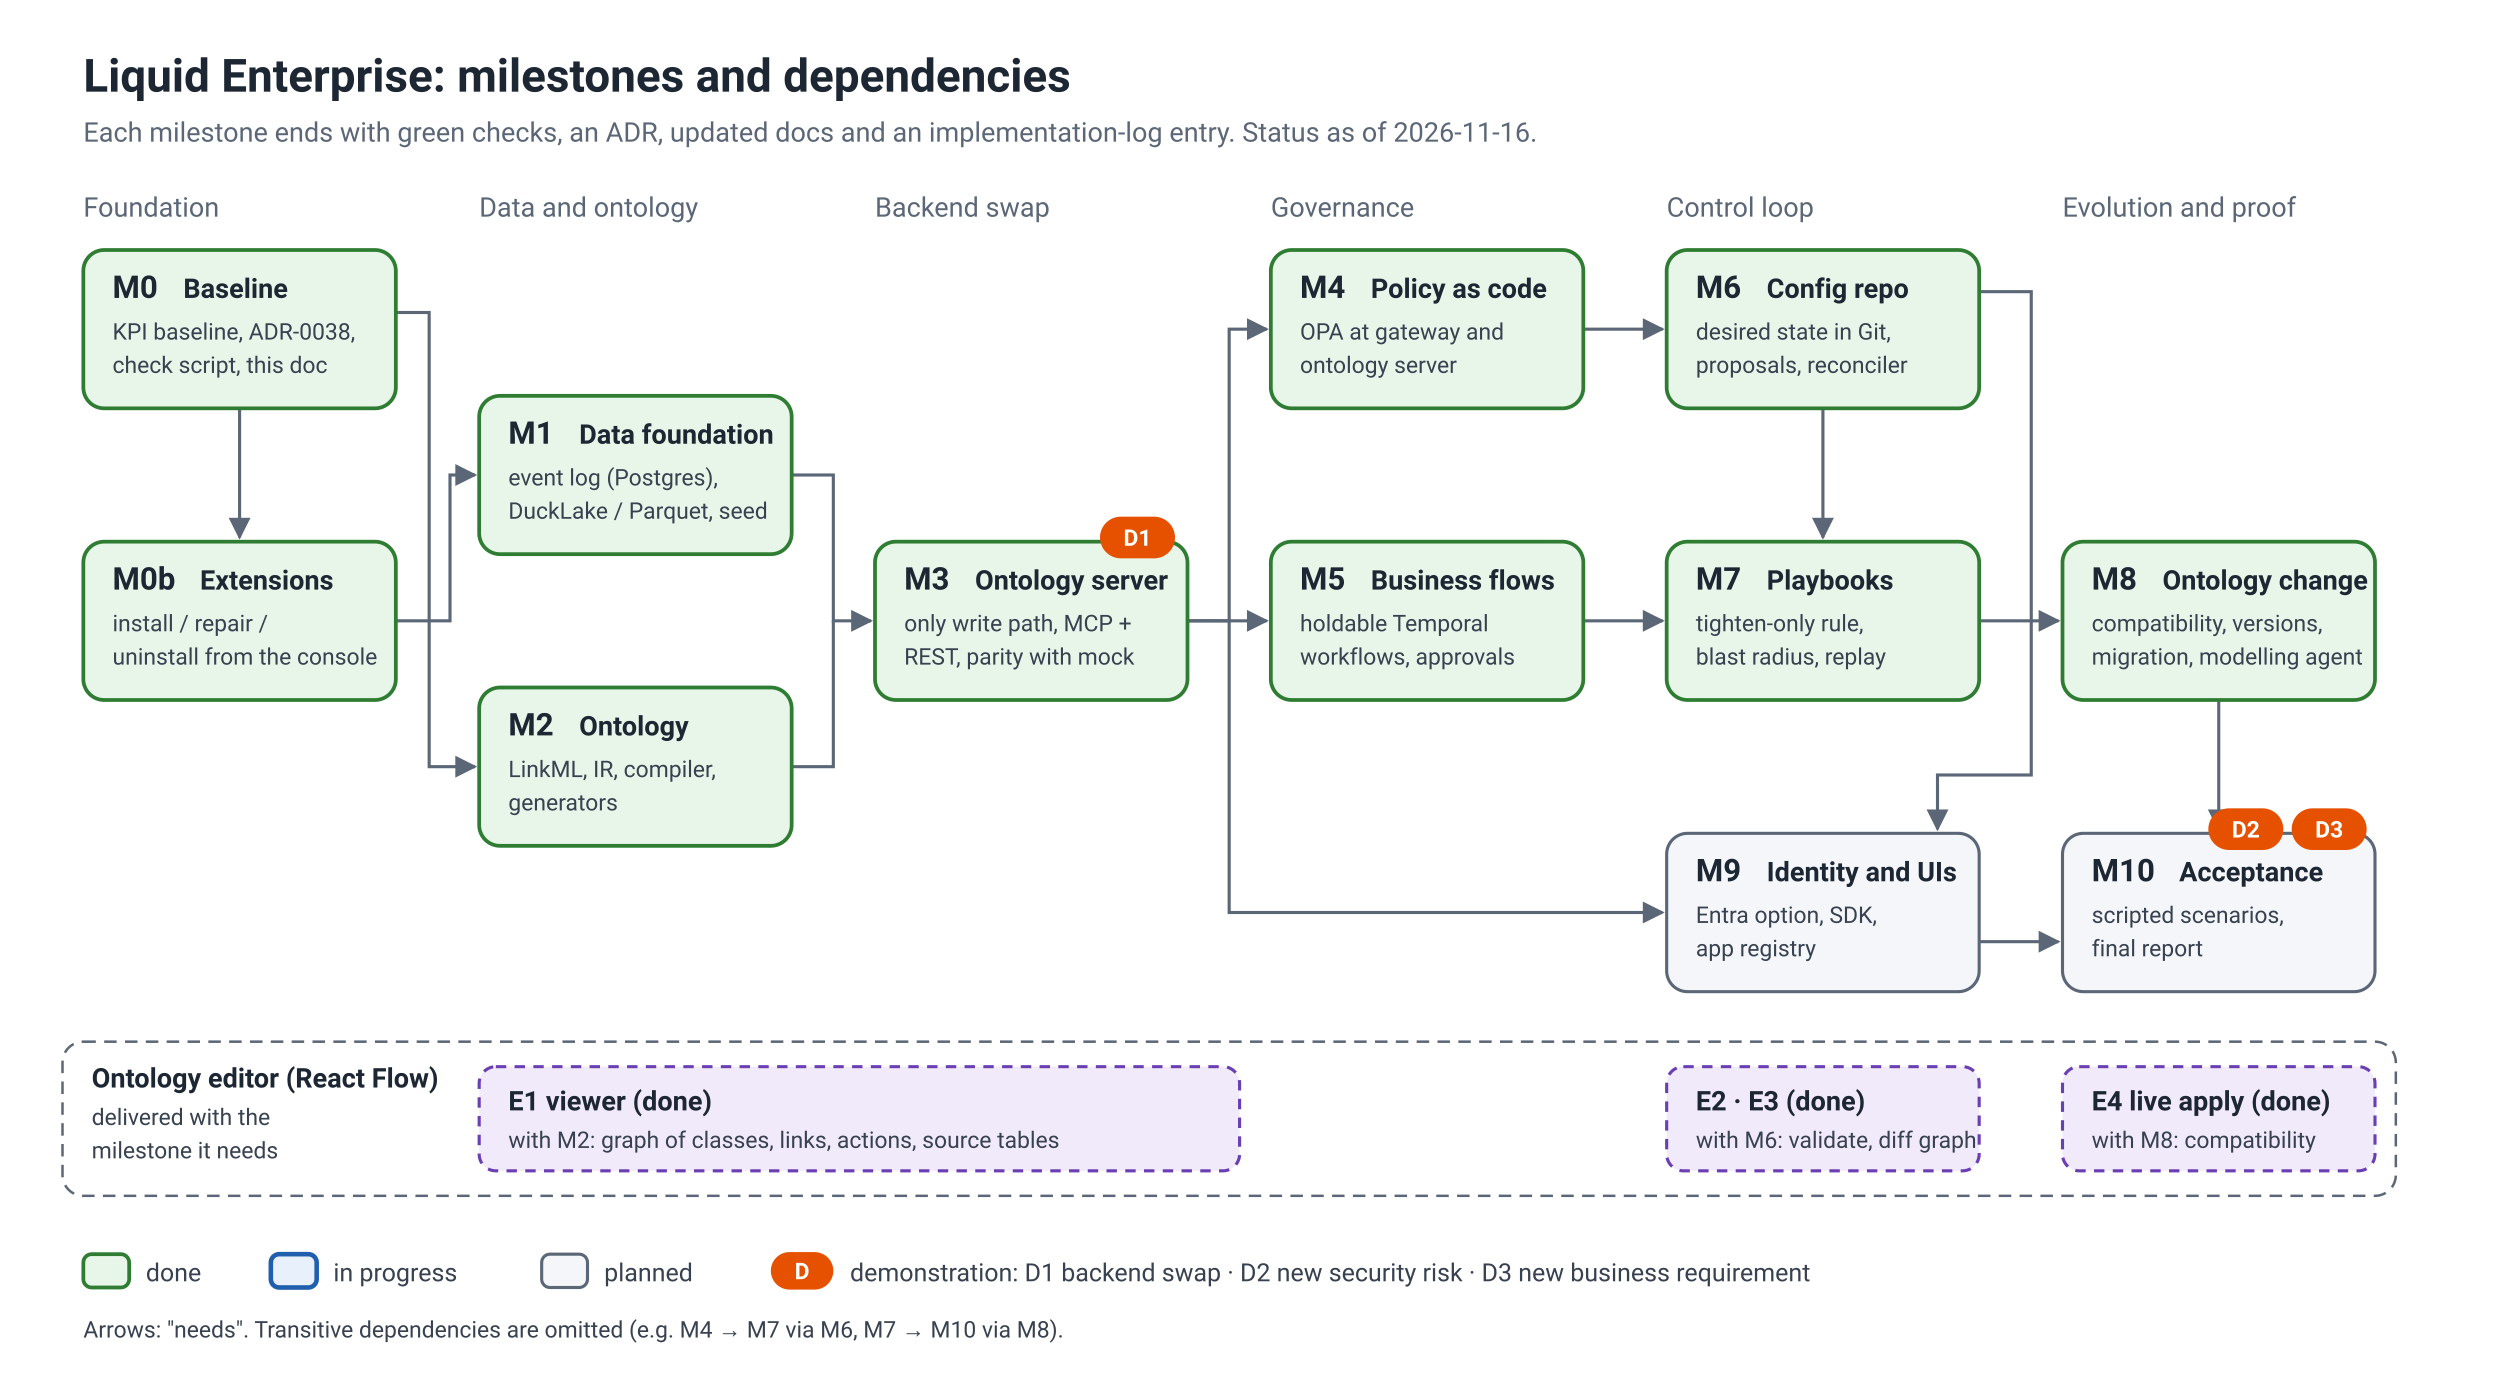
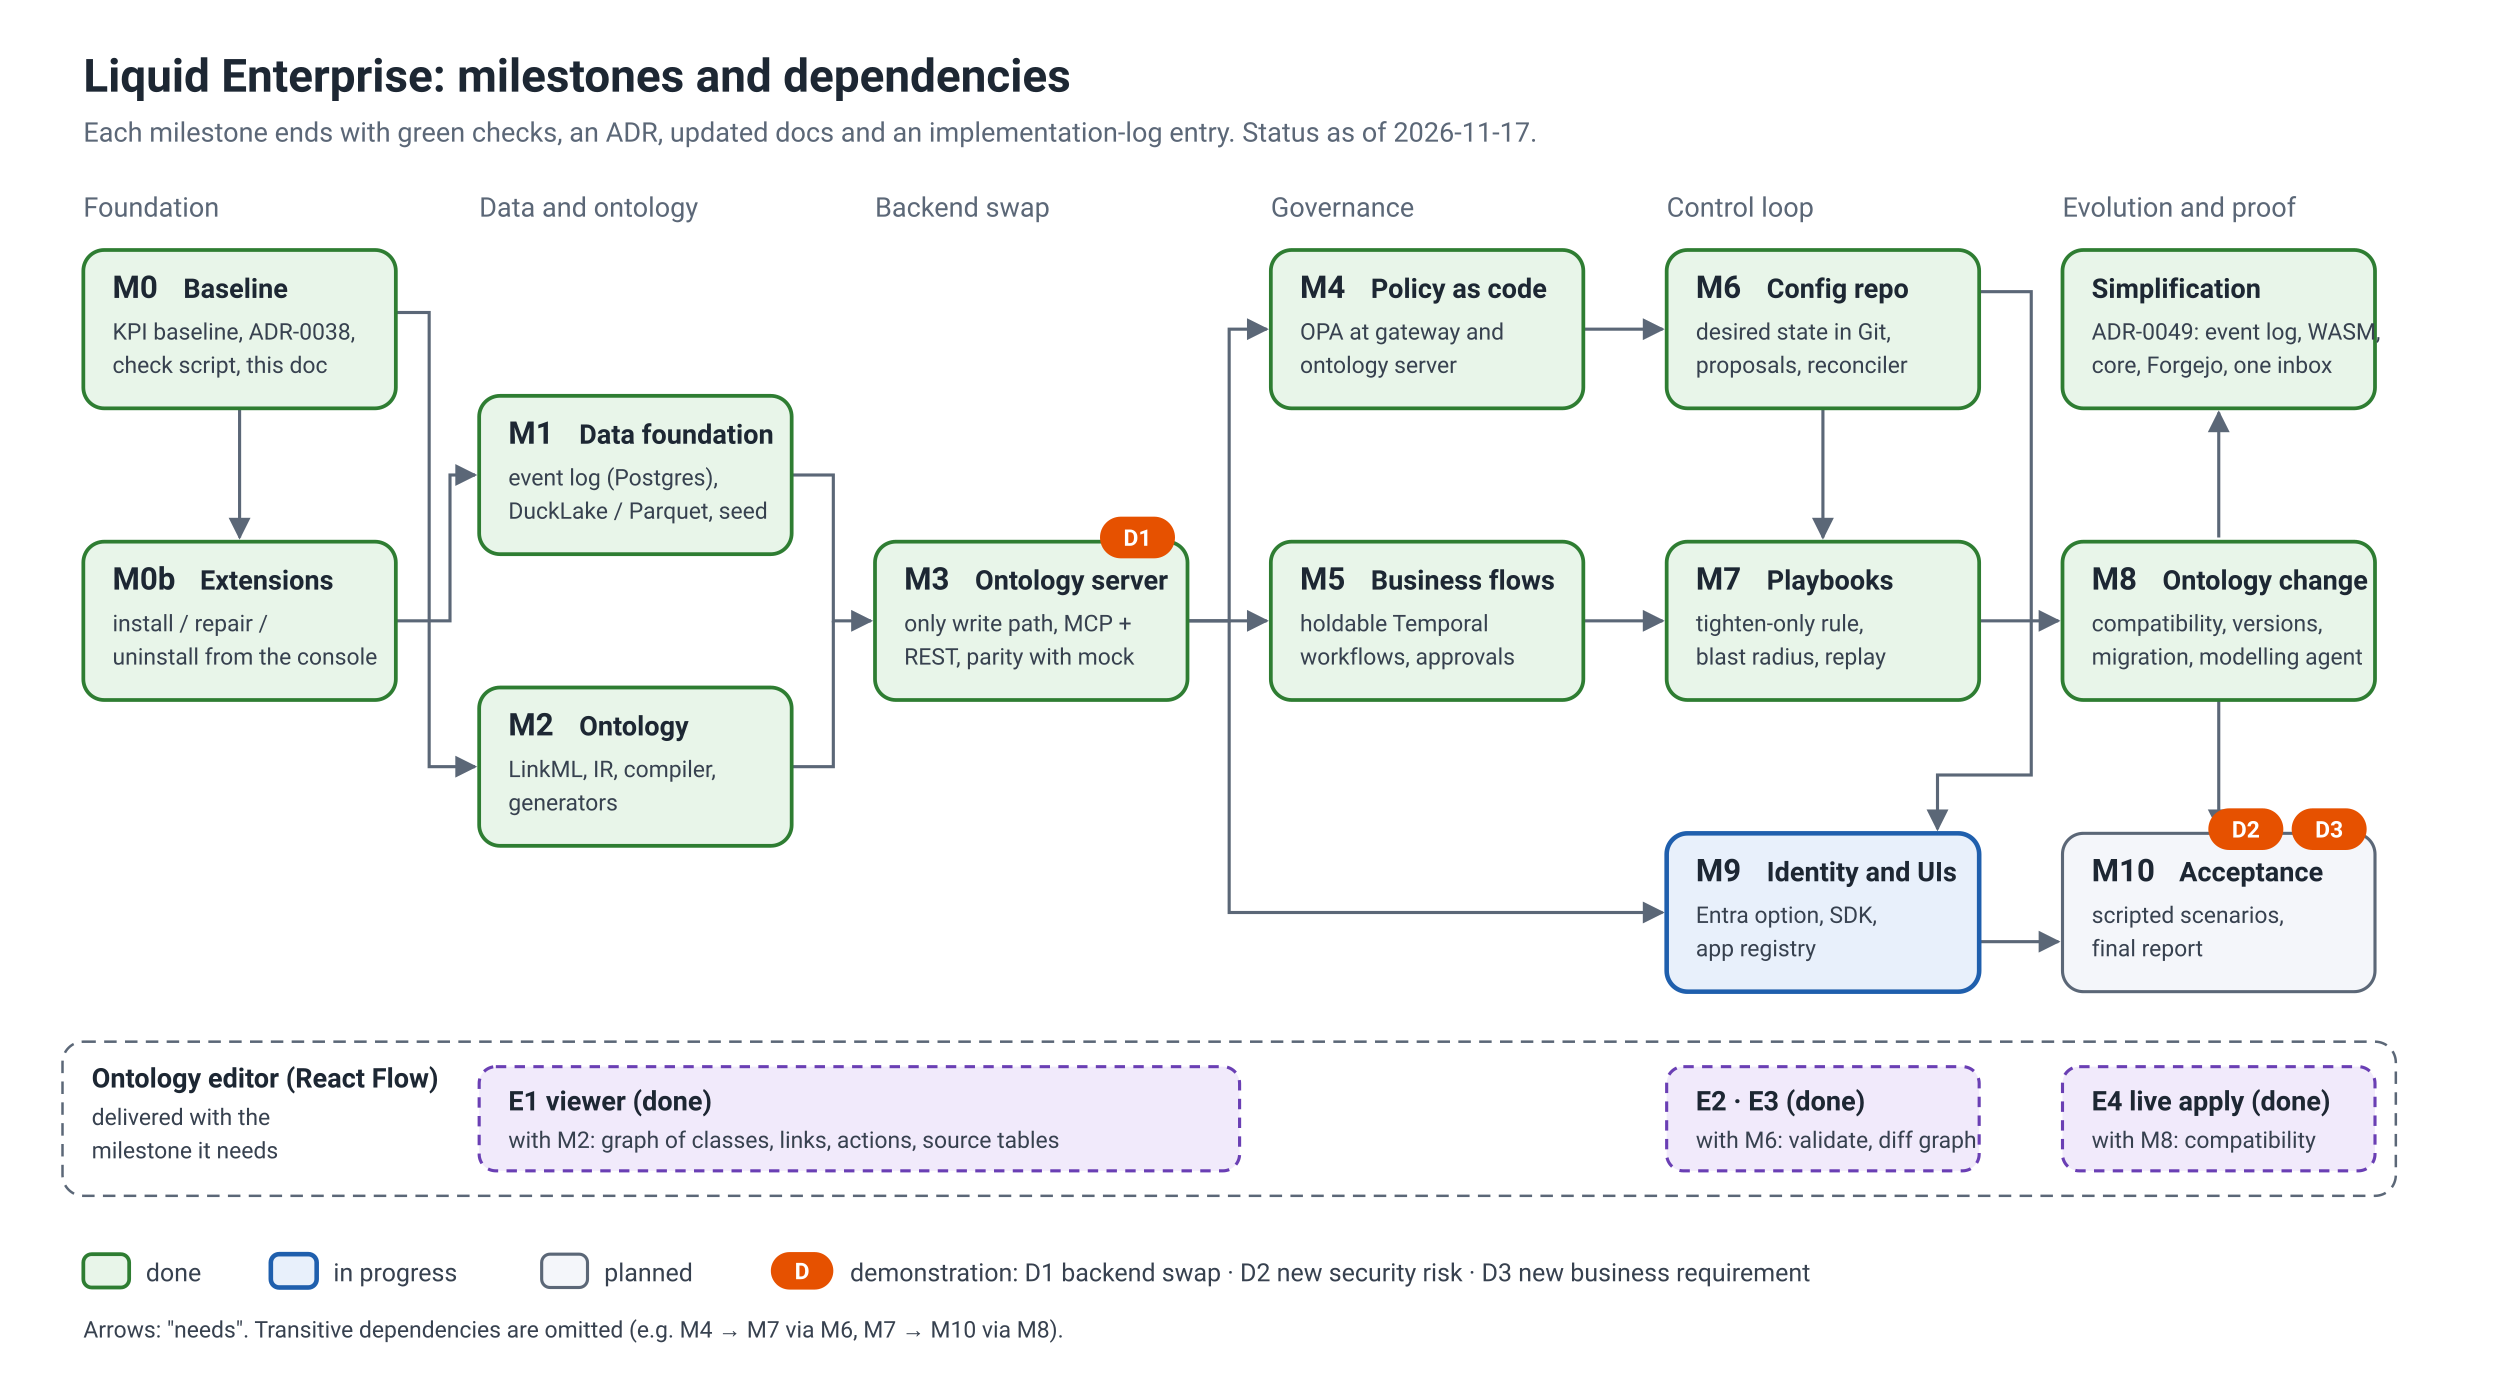
<svg xmlns="http://www.w3.org/2000/svg" width="1200" height="660" viewBox="0 0 1200 660" font-family="Roboto, 'Segoe UI', Arial, sans-serif">
  <style>
    .t { font-size: 22px; font-weight: 600; fill: #1d2733; }
    .st { font-size: 13px; fill: #5b6777; }
    .id { font-size: 15px; font-weight: 700; fill: #1d2733; }
    .h { font-size: 13px; font-weight: 600; fill: #1d2733; }
    .d { font-size: 11px; fill: #37414f; }
    .lg { font-size: 12px; fill: #37414f; }
    .bn { font-size: 11px; font-weight: 700; fill: #ffffff; text-anchor: middle; }
    .ln { fill: none; stroke: #5b6777; stroke-width: 1.5; }
    .done { fill: #e8f5e9; stroke: #2e7d32; stroke-width: 1.8; }
    .wip { fill: #e8f0fb; stroke: #1f5fad; stroke-width: 2.2; }
    .plan { fill: #f4f6fa; stroke: #5b6777; stroke-width: 1.5; }
    .ed { fill: #f1eafb; stroke: #6a3fb4; stroke-width: 1.5; stroke-dasharray: 5 4; }
    .demo { fill: #e65100; }
    .bnd { fill: none; stroke: #5b6777; stroke-width: 1.2; stroke-dasharray: 6 4; }
  </style>
  <defs>
    <marker id="a" viewBox="0 0 10 10" refX="9" refY="5" markerWidth="7" markerHeight="7" orient="auto-start-reverse">
      <path d="M0,0 L10,5 L0,10 z" fill="#5b6777" />
    </marker>
  </defs>
  <rect width="1200" height="660" fill="#ffffff" />
  <text x="40" y="44" class="t">Liquid Enterprise: milestones and dependencies</text>
-   <text x="40" y="68" class="st">Each milestone ends with green checks, an ADR, updated docs and an implementation-log entry. Status as of 2026-11-16.</text>
+   <text x="40" y="68" class="st">Each milestone ends with green checks, an ADR, updated docs and an implementation-log entry. Status as of 2026-11-17.</text>
  <text x="40" y="104" class="st">Foundation</text>
  <text x="230" y="104" class="st">Data and ontology</text>
  <text x="420" y="104" class="st">Backend swap</text>
  <text x="610" y="104" class="st">Governance</text>
  <text x="800" y="104" class="st">Control loop</text>
  <text x="990" y="104" class="st">Evolution and proof</text>
  <path d="M115,196 L115,258" class="ln" marker-end="url(#a)" />
  <path d="M190,150 L206,150 L206,368 L228,368" class="ln" marker-end="url(#a)" />
  <path d="M190,298 L216,298 L216,228 L228,228" class="ln" marker-end="url(#a)" />
  <path d="M380,228 L400,228 L400,298 L418,298" class="ln" marker-end="url(#a)" />
  <path d="M380,368 L400,368 L400,298" class="ln" />
  <path d="M570,298 L590,298 L590,158 L608,158" class="ln" marker-end="url(#a)" />
  <path d="M570,298 L608,298" class="ln" marker-end="url(#a)" />
  <path d="M590,298 L590,438 L798,438" class="ln" marker-end="url(#a)" />
  <path d="M760,158 L798,158" class="ln" marker-end="url(#a)" />
  <path d="M875,196 L875,258" class="ln" marker-end="url(#a)" />
  <path d="M760,298 L798,298" class="ln" marker-end="url(#a)" />
  <path d="M950,140 L975,140 L975,372 L930,372 L930,398" class="ln" marker-end="url(#a)" />
  <path d="M950,298 L988,298" class="ln" marker-end="url(#a)" />
  <path d="M1065,336 L1065,398" class="ln" marker-end="url(#a)" />
  <path d="M950,452 L988,452" class="ln" marker-end="url(#a)" />
  <rect x="40" y="120" width="150" height="76" rx="10" class="done" />
  <text x="54" y="143" class="id">M0</text>
  <text x="88" y="143" class="h">Baseline</text>
  <text x="54" y="163" class="d">KPI baseline, ADR-0038,</text>
  <text x="54" y="179" class="d">check script, this doc</text>
  <rect x="40" y="260" width="150" height="76" rx="10" class="done" />
  <text x="54" y="283" class="id">M0b</text>
  <text x="96" y="283" class="h">Extensions</text>
  <text x="54" y="303" class="d">install / repair /</text>
  <text x="54" y="319" class="d">uninstall from the console</text>
  <rect x="230" y="190" width="150" height="76" rx="10" class="done" />
  <text x="244" y="213" class="id">M1</text>
  <text x="278" y="213" class="h">Data foundation</text>
  <text x="244" y="233" class="d">event log (Postgres),</text>
  <text x="244" y="249" class="d">DuckLake / Parquet, seed</text>
  <rect x="230" y="330" width="150" height="76" rx="10" class="done" />
  <text x="244" y="353" class="id">M2</text>
  <text x="278" y="353" class="h">Ontology</text>
  <text x="244" y="373" class="d">LinkML, IR, compiler,</text>
  <text x="244" y="389" class="d">generators</text>
  <rect x="420" y="260" width="150" height="76" rx="10" class="done" />
  <text x="434" y="283" class="id">M3</text>
  <text x="468" y="283" class="h">Ontology server</text>
  <text x="434" y="303" class="d">only write path, MCP +</text>
  <text x="434" y="319" class="d">REST, parity with mock</text>
  <rect x="528" y="248" width="36" height="20" rx="10" class="demo" />
  <text x="546" y="262" class="bn">D1</text>
  <rect x="610" y="120" width="150" height="76" rx="10" class="done" />
  <text x="624" y="143" class="id">M4</text>
  <text x="658" y="143" class="h">Policy as code</text>
  <text x="624" y="163" class="d">OPA at gateway and</text>
  <text x="624" y="179" class="d">ontology server</text>
  <rect x="610" y="260" width="150" height="76" rx="10" class="done" />
  <text x="624" y="283" class="id">M5</text>
  <text x="658" y="283" class="h">Business flows</text>
  <text x="624" y="303" class="d">holdable Temporal</text>
  <text x="624" y="319" class="d">workflows, approvals</text>
  <rect x="800" y="120" width="150" height="76" rx="10" class="done" />
  <text x="814" y="143" class="id">M6</text>
  <text x="848" y="143" class="h">Config repo</text>
  <text x="814" y="163" class="d">desired state in Git,</text>
  <text x="814" y="179" class="d">proposals, reconciler</text>
  <rect x="800" y="260" width="150" height="76" rx="10" class="done" />
  <text x="814" y="283" class="id">M7</text>
  <text x="848" y="283" class="h">Playbooks</text>
  <text x="814" y="303" class="d">tighten-only rule,</text>
  <text x="814" y="319" class="d">blast radius, replay</text>
-   <rect x="800" y="400" width="150" height="76" rx="10" class="plan" />
+   <rect x="800" y="400" width="150" height="76" rx="10" class="wip" />
  <text x="814" y="423" class="id">M9</text>
  <text x="848" y="423" class="h">Identity and UIs</text>
  <text x="814" y="443" class="d">Entra option, SDK,</text>
  <text x="814" y="459" class="d">app registry</text>
  <rect x="990" y="260" width="150" height="76" rx="10" class="done" />
  <text x="1004" y="283" class="id">M8</text>
  <text x="1038" y="283" class="h">Ontology change</text>
  <text x="1004" y="303" class="d">compatibility, versions,</text>
  <text x="1004" y="319" class="d">migration, modelling agent</text>
+   <rect x="990" y="120" width="150" height="76" rx="10" class="done" />
+   <text x="1004" y="143" class="h">Simplification</text>
+   <text x="1004" y="163" class="d">ADR-0049: event log, WASM,</text>
+   <text x="1004" y="179" class="d">core, Forgejo, one inbox</text>
+   <path d="M1065,258 L1065,198" class="ln" marker-end="url(#a)" />
  <rect x="990" y="400" width="150" height="76" rx="10" class="plan" />
  <text x="1004" y="423" class="id">M10</text>
  <text x="1046" y="423" class="h">Acceptance</text>
  <text x="1004" y="443" class="d">scripted scenarios,</text>
  <text x="1004" y="459" class="d">final report</text>
  <rect x="1060" y="388" width="36" height="20" rx="10" class="demo" />
  <text x="1078" y="402" class="bn">D2</text>
  <rect x="1100" y="388" width="36" height="20" rx="10" class="demo" />
  <text x="1118" y="402" class="bn">D3</text>
  <rect x="30" y="500" width="1120" height="74" rx="10" class="bnd" />
  <text x="44" y="522" class="h">Ontology editor (React Flow)</text>
  <text x="44" y="540" class="d">delivered with the</text>
  <text x="44" y="556" class="d">milestone it needs</text>
  <rect x="230" y="512" width="365" height="50" rx="8" class="ed" />
  <text x="244" y="533" class="h">E1 viewer (done)</text>
  <text x="244" y="551" class="d">with M2: graph of classes, links, actions, source tables</text>
  <rect x="800" y="512" width="150" height="50" rx="8" class="ed" />
  <text x="814" y="533" class="h">E2 · E3 (done)</text>
  <text x="814" y="551" class="d">with M6: validate, diff graph</text>
  <rect x="990" y="512" width="150" height="50" rx="8" class="ed" />
  <text x="1004" y="533" class="h">E4 live apply (done)</text>
  <text x="1004" y="551" class="d">with M8: compatibility</text>
  <rect x="40" y="602" width="22" height="16" rx="4" class="done" />
  <text x="70" y="615" class="lg">done</text>
  <rect x="130" y="602" width="22" height="16" rx="4" class="wip" />
  <text x="160" y="615" class="lg">in progress</text>
  <rect x="260" y="602" width="22" height="16" rx="4" class="plan" />
  <text x="290" y="615" class="lg">planned</text>
  <rect x="370" y="601" width="30" height="18" rx="9" class="demo" />
  <text x="385" y="614" class="bn">D</text>
  <text x="408" y="615" class="lg">demonstration: D1 backend swap · D2 new security risk · D3 new business requirement</text>
  <text x="40" y="642" class="d">Arrows: "needs". Transitive dependencies are omitted (e.g. M4 → M7 via M6, M7 → M10 via M8).</text>
</svg>
